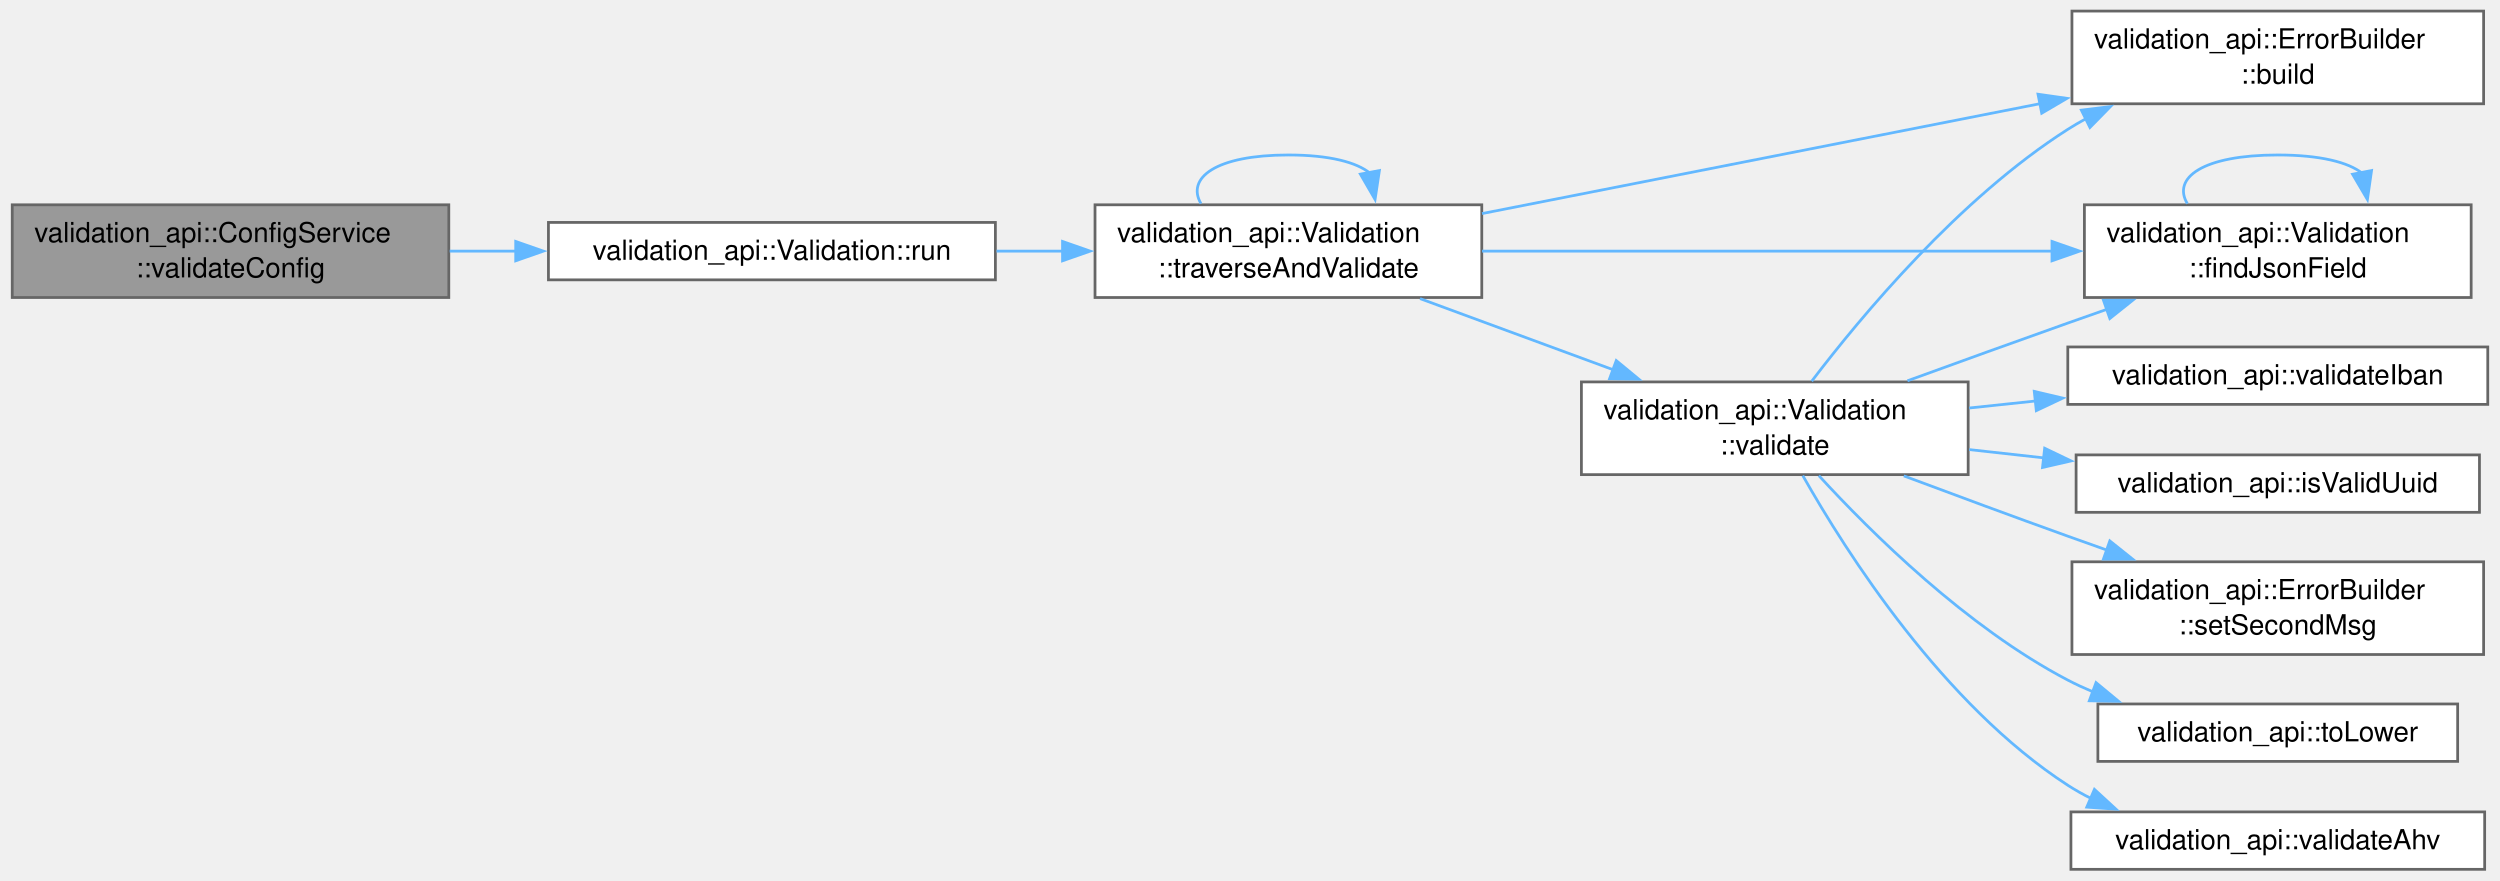
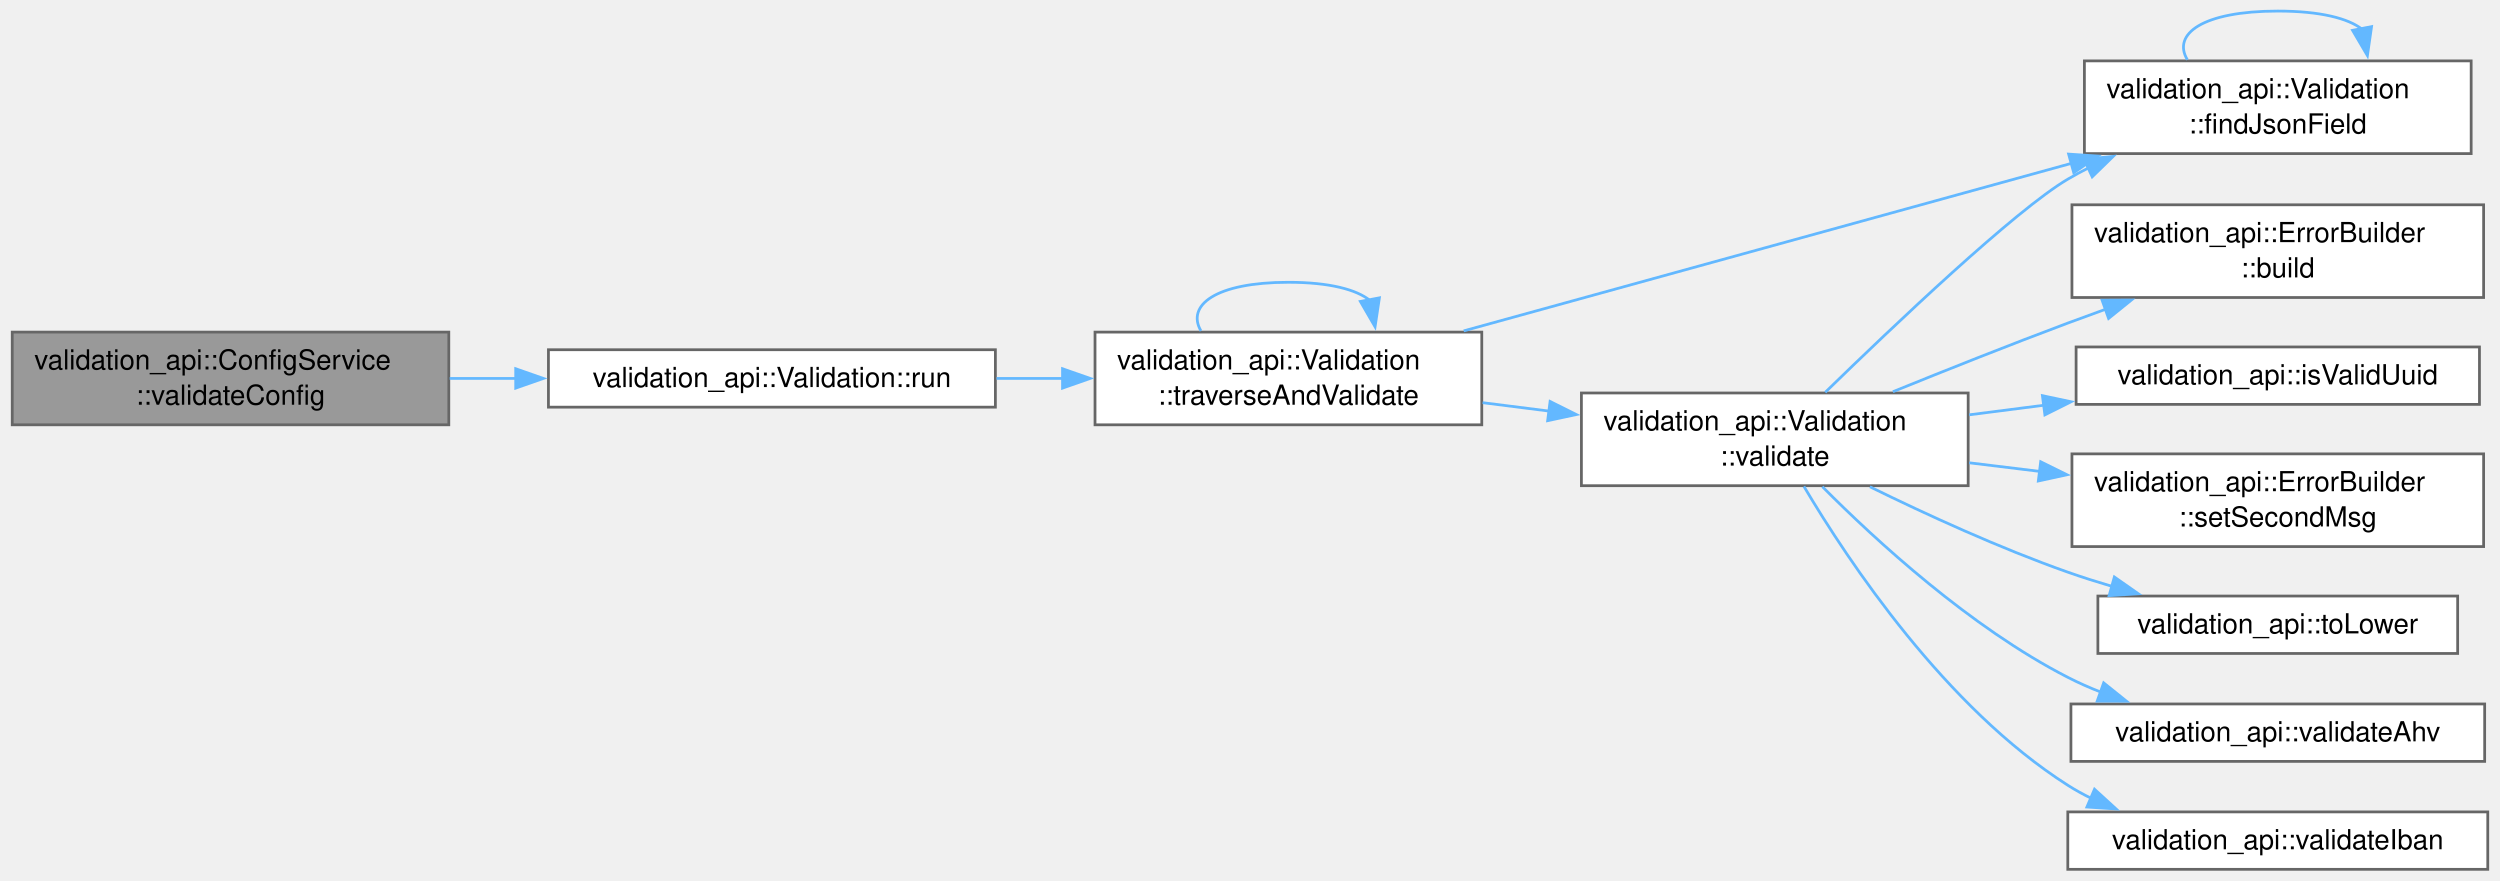
<svg xmlns="http://www.w3.org/2000/svg" xmlns:xlink="http://www.w3.org/1999/xlink" width="903pt" height="318pt" viewBox="0.00 0.00 902.50 318.12">
  <g id="graph0" class="graph" transform="scale(1 1) rotate(0) translate(4 314.12)">
    <g id="Node000001" class="node">
      <g id="a_Node000001">
        <a xlink:title="getConfigs method">
-           <polygon fill="#999999" stroke="#666666" points="157.75,-240.12 0,-240.12 0,-206.62 157.75,-206.62 157.75,-240.12" />
-           <text text-anchor="start" x="8" y="-226.62" font-family="Helvetica,sans-Serif" font-size="10.00">validation_api::ConfigService</text>
-           <text text-anchor="middle" x="78.88" y="-213.88" font-family="Helvetica,sans-Serif" font-size="10.00">::validateConfig</text>
+           <polygon fill="#999999" stroke="#666666" points="157.75,-194.12 0,-194.12 0,-160.62 157.75,-160.62 157.75,-194.12" />
+           <text text-anchor="start" x="8" y="-180.62" font-family="Helvetica,sans-Serif" font-size="10.00">validation_api::ConfigService</text>
+           <text text-anchor="middle" x="78.88" y="-167.88" font-family="Helvetica,sans-Serif" font-size="10.00">::validateConfig</text>
        </a>
      </g>
    </g>
    <g id="Node000002" class="node">
      <g id="a_Node000002">
        <a xlink:href="classvalidation__api_1_1Validation.html#ac6c337d3af39943a8e603a5f21f5922a" target="_top" xlink:title=" ">
-           <polygon fill="white" stroke="#666666" points="355.25,-233.75 193.75,-233.75 193.75,-213 355.25,-213 355.25,-233.75" />
-           <text text-anchor="middle" x="274.5" y="-220.25" font-family="Helvetica,sans-Serif" font-size="10.00">validation_api::Validation::run</text>
+           <polygon fill="white" stroke="#666666" points="355.25,-187.75 193.75,-187.75 193.75,-167 355.25,-167 355.25,-187.75" />
+           <text text-anchor="middle" x="274.5" y="-174.25" font-family="Helvetica,sans-Serif" font-size="10.00">validation_api::Validation::run</text>
        </a>
      </g>
    </g>
    <g id="edge1_Node000001_Node000002" class="edge">
      <g id="a_edge1_Node000001_Node000002">
        <a xlink:title=" ">
-           <path fill="none" stroke="#63b8ff" d="M158.07,-223.38C165.99,-223.38 174.08,-223.38 182.12,-223.38" />
-           <polygon fill="#63b8ff" stroke="#63b8ff" points="181.92,-226.88 191.92,-223.38 181.92,-219.88 181.92,-226.88" />
+           <path fill="none" stroke="#63b8ff" d="M158.07,-177.38C165.99,-177.38 174.08,-177.38 182.12,-177.38" />
+           <polygon fill="#63b8ff" stroke="#63b8ff" points="181.92,-180.88 191.92,-177.38 181.92,-173.88 181.92,-180.88" />
        </a>
      </g>
    </g>
    <g id="Node000003" class="node">
      <g id="a_Node000003">
        <a xlink:href="classvalidation__api_1_1Validation.html#a3c8146fc89af5b8cef0c1bb6c9d473f2" target="_top" xlink:title="Traverse through the json object and validate the fields.">
-           <polygon fill="white" stroke="#666666" points="531,-240.12 391.25,-240.12 391.25,-206.62 531,-206.62 531,-240.12" />
-           <text text-anchor="start" x="399.25" y="-226.62" font-family="Helvetica,sans-Serif" font-size="10.00">validation_api::Validation</text>
-           <text text-anchor="middle" x="461.12" y="-213.88" font-family="Helvetica,sans-Serif" font-size="10.00">::traverseAndValidate</text>
+           <polygon fill="white" stroke="#666666" points="531,-194.12 391.25,-194.12 391.25,-160.62 531,-160.62 531,-194.12" />
+           <text text-anchor="start" x="399.25" y="-180.62" font-family="Helvetica,sans-Serif" font-size="10.00">validation_api::Validation</text>
+           <text text-anchor="middle" x="461.12" y="-167.88" font-family="Helvetica,sans-Serif" font-size="10.00">::traverseAndValidate</text>
        </a>
      </g>
    </g>
    <g id="edge2_Node000002_Node000003" class="edge">
      <g id="a_edge2_Node000002_Node000003">
        <a xlink:title=" ">
-           <path fill="none" stroke="#63b8ff" d="M355.67,-223.38C363.59,-223.38 371.62,-223.38 379.53,-223.38" />
-           <polygon fill="#63b8ff" stroke="#63b8ff" points="379.51,-226.88 389.51,-223.38 379.51,-219.88 379.51,-226.88" />
-         </a>
-       </g>
-     </g>
-     <g id="edge6_Node000003_Node000003" class="edge">
-       <g id="a_edge6_Node000003_Node000003">
-         <a xlink:title=" ">
-           <path fill="none" stroke="#63b8ff" d="M429.53,-240.54C424.16,-249.74 434.69,-258.12 461.12,-258.12 475.99,-258.12 485.83,-255.47 490.64,-251.51" />
-           <polygon fill="#63b8ff" stroke="#63b8ff" points="494.01,-252.5 492.44,-242.03 487.13,-251.2 494.01,-252.5" />
+           <path fill="none" stroke="#63b8ff" d="M355.67,-177.38C363.59,-177.38 371.62,-177.38 379.53,-177.38" />
+           <polygon fill="#63b8ff" stroke="#63b8ff" points="379.51,-180.88 389.51,-177.38 379.51,-173.88 379.51,-180.88" />
+         </a>
+       </g>
+     </g>
+     <g id="edge5_Node000003_Node000003" class="edge">
+       <g id="a_edge5_Node000003_Node000003">
+         <a xlink:title=" ">
+           <path fill="none" stroke="#63b8ff" d="M429.53,-194.54C424.16,-203.74 434.69,-212.12 461.12,-212.12 475.99,-212.12 485.83,-209.47 490.64,-205.51" />
+           <polygon fill="#63b8ff" stroke="#63b8ff" points="494.01,-206.5 492.44,-196.03 487.13,-205.2 494.01,-206.5" />
        </a>
      </g>
    </g>
    <g id="Node000004" class="node">
      <g id="a_Node000004">
-         <a xlink:href="classvalidation__api_1_1ErrorBuilder.html#a84327bbfe6c61e7be6966acc41ba6087" target="_top" xlink:title="Set the First Msg object.">
-           <polygon fill="white" stroke="#666666" points="893,-310.12 744.25,-310.12 744.25,-276.62 893,-276.62 893,-310.12" />
-           <text text-anchor="start" x="752.25" y="-296.62" font-family="Helvetica,sans-Serif" font-size="10.00">validation_api::ErrorBuilder</text>
-           <text text-anchor="middle" x="818.62" y="-283.88" font-family="Helvetica,sans-Serif" font-size="10.00">::build</text>
+         <a xlink:href="classvalidation__api_1_1Validation.html#a2005828d7e475090ef5a895348bfb760" target="_top" xlink:title=" ">
+           <polygon fill="white" stroke="#666666" points="888.5,-292.12 748.75,-292.12 748.75,-258.62 888.5,-258.62 888.5,-292.12" />
+           <text text-anchor="start" x="756.75" y="-278.62" font-family="Helvetica,sans-Serif" font-size="10.00">validation_api::Validation</text>
+           <text text-anchor="middle" x="818.62" y="-265.88" font-family="Helvetica,sans-Serif" font-size="10.00">::findJsonField</text>
        </a>
      </g>
    </g>
    <g id="edge3_Node000003_Node000004" class="edge">
      <g id="a_edge3_Node000003_Node000004">
        <a xlink:title=" ">
-           <path fill="none" stroke="#63b8ff" d="M531.09,-236.95C588.69,-248.3 671.04,-264.51 732.69,-276.65" />
-           <polygon fill="#63b8ff" stroke="#63b8ff" points="731.98,-280.08 742.47,-278.58 733.33,-273.21 731.98,-280.08" />
+           <path fill="none" stroke="#63b8ff" d="M524.46,-194.56C585.73,-211.45 679.24,-237.23 744.11,-255.11" />
+           <polygon fill="#63b8ff" stroke="#63b8ff" points="743.04,-258.44 753.61,-257.73 744.9,-251.7 743.04,-258.44" />
        </a>
      </g>
    </g>
    <g id="Node000005" class="node">
      <g id="a_Node000005">
-         <a xlink:href="classvalidation__api_1_1Validation.html#a2005828d7e475090ef5a895348bfb760" target="_top" xlink:title=" ">
-           <polygon fill="white" stroke="#666666" points="888.5,-240.12 748.75,-240.12 748.75,-206.62 888.5,-206.62 888.5,-240.12" />
-           <text text-anchor="start" x="756.75" y="-226.62" font-family="Helvetica,sans-Serif" font-size="10.00">validation_api::Validation</text>
-           <text text-anchor="middle" x="818.62" y="-213.88" font-family="Helvetica,sans-Serif" font-size="10.00">::findJsonField</text>
-         </a>
-       </g>
-     </g>
-     <g id="edge4_Node000003_Node000005" class="edge">
-       <g id="a_edge4_Node000003_Node000005">
-         <a xlink:title=" ">
-           <path fill="none" stroke="#63b8ff" d="M531.09,-223.38C590.11,-223.38 675.13,-223.38 737.23,-223.38" />
-           <polygon fill="#63b8ff" stroke="#63b8ff" points="737.04,-226.88 747.04,-223.38 737.04,-219.88 737.04,-226.88" />
+         <a xlink:href="classvalidation__api_1_1Validation.html#a1cc0802269d88c233ad3c3d1d6c3dd12" target="_top" xlink:title=" ">
+           <polygon fill="white" stroke="#666666" points="706.75,-172.12 567,-172.12 567,-138.62 706.75,-138.62 706.75,-172.12" />
+           <text text-anchor="start" x="575" y="-158.62" font-family="Helvetica,sans-Serif" font-size="10.00">validation_api::Validation</text>
+           <text text-anchor="middle" x="636.88" y="-145.88" font-family="Helvetica,sans-Serif" font-size="10.00">::validate</text>
+         </a>
+       </g>
+     </g>
+     <g id="edge6_Node000003_Node000005" class="edge">
+       <g id="a_edge6_Node000003_Node000005">
+         <a xlink:title=" ">
+           <path fill="none" stroke="#63b8ff" d="M531.29,-168.62C539.21,-167.62 547.32,-166.59 555.37,-165.57" />
+           <polygon fill="#63b8ff" stroke="#63b8ff" points="555.68,-169.06 565.16,-164.33 554.8,-162.11 555.68,-169.06" />
+         </a>
+       </g>
+     </g>
+     <g id="edge4_Node000004_Node000004" class="edge">
+       <g id="a_edge4_Node000004_Node000004">
+         <a xlink:title=" ">
+           <path fill="none" stroke="#63b8ff" d="M785.95,-292.54C780.4,-301.74 791.29,-310.12 818.62,-310.12 834,-310.12 844.17,-307.47 849.14,-303.51" />
+           <polygon fill="#63b8ff" stroke="#63b8ff" points="852.51,-304.51 851.01,-294.02 845.64,-303.16 852.51,-304.51" />
+         </a>
+       </g>
+     </g>
+     <g id="edge8_Node000005_Node000004" class="edge">
+       <g id="a_edge8_Node000005_Node000004">
+         <a xlink:title=" ">
+           <path fill="none" stroke="#63b8ff" d="M655.1,-172.36C679.64,-196.27 723.79,-238.2 742.75,-249.38 745.19,-250.81 747.72,-252.18 750.31,-253.5" />
+           <polygon fill="#63b8ff" stroke="#63b8ff" points="748.62,-256.57 759.16,-257.61 751.57,-250.22 748.62,-256.57" />
        </a>
      </g>
    </g>
    <g id="Node000006" class="node">
      <g id="a_Node000006">
-         <a xlink:href="classvalidation__api_1_1Validation.html#a1cc0802269d88c233ad3c3d1d6c3dd12" target="_top" xlink:title=" ">
-           <polygon fill="white" stroke="#666666" points="706.75,-176.12 567,-176.12 567,-142.62 706.75,-142.62 706.75,-176.12" />
-           <text text-anchor="start" x="575" y="-162.62" font-family="Helvetica,sans-Serif" font-size="10.00">validation_api::Validation</text>
-           <text text-anchor="middle" x="636.88" y="-149.88" font-family="Helvetica,sans-Serif" font-size="10.00">::validate</text>
-         </a>
-       </g>
-     </g>
-     <g id="edge7_Node000003_Node000006" class="edge">
-       <g id="a_edge7_Node000003_Node000006">
-         <a xlink:title=" ">
-           <path fill="none" stroke="#63b8ff" d="M508.69,-206.22C530.21,-198.3 555.97,-188.81 578.66,-180.45" />
-           <polygon fill="#63b8ff" stroke="#63b8ff" points="579.59,-183.84 587.76,-177.1 577.17,-177.27 579.59,-183.84" />
-         </a>
-       </g>
-     </g>
-     <g id="edge5_Node000005_Node000005" class="edge">
-       <g id="a_edge5_Node000005_Node000005">
-         <a xlink:title=" ">
-           <path fill="none" stroke="#63b8ff" d="M785.95,-240.54C780.4,-249.74 791.29,-258.12 818.62,-258.12 834,-258.12 844.17,-255.47 849.14,-251.51" />
-           <polygon fill="#63b8ff" stroke="#63b8ff" points="852.51,-252.51 851.01,-242.02 845.64,-251.16 852.51,-252.51" />
-         </a>
-       </g>
-     </g>
-     <g id="edge8_Node000006_Node000004" class="edge">
-       <g id="a_edge8_Node000006_Node000004">
-         <a xlink:title=" ">
-           <path fill="none" stroke="#63b8ff" d="M650.22,-176.38C668.14,-199.93 703.51,-242.38 742.75,-267.38 744.87,-268.73 747.07,-270.02 749.33,-271.25" />
-           <polygon fill="#63b8ff" stroke="#63b8ff" points="747.65,-274.32 758.16,-275.61 750.75,-268.05 747.65,-274.32" />
-         </a>
-       </g>
-     </g>
-     <g id="edge9_Node000006_Node000005" class="edge">
-       <g id="a_edge9_Node000006_Node000005">
-         <a xlink:title=" ">
-           <path fill="none" stroke="#63b8ff" d="M684.81,-176.53C702.9,-183.11 723.77,-190.64 742.75,-197.38 747.4,-199.02 752.21,-200.72 757.06,-202.42" />
-           <polygon fill="#63b8ff" stroke="#63b8ff" points="755.63,-205.63 766.22,-205.63 757.94,-199.02 755.63,-205.63" />
+         <a xlink:href="classvalidation__api_1_1ErrorBuilder.html#a84327bbfe6c61e7be6966acc41ba6087" target="_top" xlink:title=" ">
+           <polygon fill="white" stroke="#666666" points="893,-240.12 744.25,-240.12 744.25,-206.62 893,-206.62 893,-240.12" />
+           <text text-anchor="start" x="752.25" y="-226.62" font-family="Helvetica,sans-Serif" font-size="10.00">validation_api::ErrorBuilder</text>
+           <text text-anchor="middle" x="818.62" y="-213.88" font-family="Helvetica,sans-Serif" font-size="10.00">::build</text>
+         </a>
+       </g>
+     </g>
+     <g id="edge7_Node000005_Node000006" class="edge">
+       <g id="a_edge7_Node000005_Node000006">
+         <a xlink:title=" ">
+           <path fill="none" stroke="#63b8ff" d="M679.55,-172.58C698.72,-180.36 721.81,-189.55 742.75,-197.38 747.17,-199.03 751.76,-200.7 756.38,-202.37" />
+           <polygon fill="#63b8ff" stroke="#63b8ff" points="755.14,-205.65 765.74,-205.71 757.49,-199.05 755.14,-205.65" />
        </a>
      </g>
    </g>
    <g id="Node000007" class="node">
      <g id="a_Node000007">
        <a xlink:href="namespacevalidation__api.html#ac19e25b4d8364b0f52152440dd5ecbda" target="_top" xlink:title=" ">
-           <polygon fill="white" stroke="#666666" points="891.5,-149.75 745.75,-149.75 745.75,-129 891.5,-129 891.5,-149.75" />
-           <text text-anchor="middle" x="818.62" y="-136.25" font-family="Helvetica,sans-Serif" font-size="10.00">validation_api::isValidUuid</text>
-         </a>
-       </g>
-     </g>
-     <g id="edge10_Node000006_Node000007" class="edge">
-       <g id="a_edge10_Node000006_Node000007">
-         <a xlink:title=" ">
-           <path fill="none" stroke="#63b8ff" d="M707.11,-151.67C715.95,-150.69 725.06,-149.67 734.08,-148.67" />
-           <polygon fill="#63b8ff" stroke="#63b8ff" points="734.39,-152.16 743.94,-147.57 733.61,-145.2 734.39,-152.16" />
+           <polygon fill="white" stroke="#666666" points="891.5,-188.75 745.75,-188.75 745.75,-168 891.5,-168 891.5,-188.75" />
+           <text text-anchor="middle" x="818.62" y="-175.25" font-family="Helvetica,sans-Serif" font-size="10.00">validation_api::isValidUuid</text>
+         </a>
+       </g>
+     </g>
+     <g id="edge9_Node000005_Node000007" class="edge">
+       <g id="a_edge9_Node000005_Node000007">
+         <a xlink:title=" ">
+           <path fill="none" stroke="#63b8ff" d="M707.11,-164.23C715.95,-165.36 725.06,-166.53 734.08,-167.69" />
+           <polygon fill="#63b8ff" stroke="#63b8ff" points="733.58,-171.15 743.94,-168.95 734.47,-164.21 733.58,-171.15" />
        </a>
      </g>
    </g>
    <g id="Node000008" class="node">
      <g id="a_Node000008">
-         <a xlink:href="classvalidation__api_1_1ErrorBuilder.html#a014e70c2f2b4a2ee879c363b4a2174f2" target="_top" xlink:title="Set the First Msg object.">
-           <polygon fill="white" stroke="#666666" points="893,-111.12 744.25,-111.12 744.25,-77.62 893,-77.62 893,-111.12" />
-           <text text-anchor="start" x="752.25" y="-97.62" font-family="Helvetica,sans-Serif" font-size="10.00">validation_api::ErrorBuilder</text>
-           <text text-anchor="middle" x="818.62" y="-84.88" font-family="Helvetica,sans-Serif" font-size="10.00">::setSecondMsg</text>
-         </a>
-       </g>
-     </g>
-     <g id="edge11_Node000006_Node000008" class="edge">
-       <g id="a_edge11_Node000006_Node000008">
-         <a xlink:title=" ">
-           <path fill="none" stroke="#63b8ff" d="M683.48,-142.17C701.86,-135.3 723.28,-127.37 742.75,-120.38 747.39,-118.71 752.2,-117 757.04,-115.29" />
-           <polygon fill="#63b8ff" stroke="#63b8ff" points="757.93,-118.68 766.2,-112.07 755.61,-112.08 757.93,-118.68" />
+         <a xlink:href="classvalidation__api_1_1ErrorBuilder.html#a014e70c2f2b4a2ee879c363b4a2174f2" target="_top" xlink:title=" ">
+           <polygon fill="white" stroke="#666666" points="893,-150.12 744.25,-150.12 744.25,-116.62 893,-116.62 893,-150.12" />
+           <text text-anchor="start" x="752.25" y="-136.62" font-family="Helvetica,sans-Serif" font-size="10.00">validation_api::ErrorBuilder</text>
+           <text text-anchor="middle" x="818.62" y="-123.88" font-family="Helvetica,sans-Serif" font-size="10.00">::setSecondMsg</text>
+         </a>
+       </g>
+     </g>
+     <g id="edge10_Node000005_Node000008" class="edge">
+       <g id="a_edge10_Node000005_Node000008">
+         <a xlink:title=" ">
+           <path fill="none" stroke="#63b8ff" d="M707.11,-146.9C715.5,-145.87 724.15,-144.82 732.73,-143.77" />
+           <polygon fill="#63b8ff" stroke="#63b8ff" points="732.95,-147.27 742.45,-142.58 732.1,-140.32 732.95,-147.27" />
        </a>
      </g>
    </g>
    <g id="Node000009" class="node">
      <g id="a_Node000009">
        <a xlink:href="namespacevalidation__api.html#a6dd56dcf7358b332bb906a2d27fddd0b" target="_top" xlink:title="Converts string to all lowercase.">
-           <polygon fill="white" stroke="#666666" points="883.62,-59.75 753.62,-59.75 753.62,-39 883.62,-39 883.62,-59.75" />
-           <text text-anchor="middle" x="818.62" y="-46.25" font-family="Helvetica,sans-Serif" font-size="10.00">validation_api::toLower</text>
-         </a>
-       </g>
-     </g>
-     <g id="edge12_Node000006_Node000009" class="edge">
-       <g id="a_edge12_Node000006_Node000009">
-         <a xlink:title=" ">
-           <path fill="none" stroke="#63b8ff" d="M652.8,-142.26C671.7,-121.66 706.22,-87.47 742.75,-68.38 745.65,-66.86 748.67,-65.46 751.77,-64.17" />
-           <polygon fill="#63b8ff" stroke="#63b8ff" points="752.95,-67.47 761.12,-60.71 750.52,-60.9 752.95,-67.47" />
+           <polygon fill="white" stroke="#666666" points="883.62,-98.75 753.62,-98.75 753.62,-78 883.62,-78 883.62,-98.75" />
+           <text text-anchor="middle" x="818.62" y="-85.25" font-family="Helvetica,sans-Serif" font-size="10.00">validation_api::toLower</text>
+         </a>
+       </g>
+     </g>
+     <g id="edge11_Node000005_Node000009" class="edge">
+       <g id="a_edge11_Node000005_Node000009">
+         <a xlink:title=" ">
+           <path fill="none" stroke="#63b8ff" d="M671.24,-138.23C691.54,-128.27 718.2,-116.03 742.75,-107.38 747.99,-105.53 753.5,-103.78 759.05,-102.15" />
+           <polygon fill="#63b8ff" stroke="#63b8ff" points="759.57,-105.64 768.25,-99.57 757.68,-98.9 759.57,-105.64" />
        </a>
      </g>
    </g>
    <g id="Node000010" class="node">
      <g id="a_Node000010">
        <a xlink:href="namespacevalidation__api.html#aae32fd7a0b5886a49454679d46ed4bd1" target="_top" xlink:title="Validates Ahv string.">
-           <polygon fill="white" stroke="#666666" points="893.38,-20.75 743.88,-20.75 743.88,0 893.38,0 893.38,-20.75" />
-           <text text-anchor="middle" x="818.62" y="-7.25" font-family="Helvetica,sans-Serif" font-size="10.00">validation_api::validateAhv</text>
-         </a>
-       </g>
-     </g>
-     <g id="edge13_Node000006_Node000010" class="edge">
-       <g id="a_edge13_Node000006_Node000010">
-         <a xlink:title=" ">
-           <path fill="none" stroke="#63b8ff" d="M647,-142.26C662.74,-114.43 697.69,-59.55 742.75,-30.38 745.45,-28.63 748.3,-27.03 751.24,-25.57" />
-           <polygon fill="#63b8ff" stroke="#63b8ff" points="752.37,-28.9 760.17,-21.73 749.6,-22.47 752.37,-28.9" />
+           <polygon fill="white" stroke="#666666" points="893.38,-59.75 743.88,-59.75 743.88,-39 893.38,-39 893.38,-59.75" />
+           <text text-anchor="middle" x="818.62" y="-46.25" font-family="Helvetica,sans-Serif" font-size="10.00">validation_api::validateAhv</text>
+         </a>
+       </g>
+     </g>
+     <g id="edge12_Node000005_Node000010" class="edge">
+       <g id="a_edge12_Node000005_Node000010">
+         <a xlink:title=" ">
+           <path fill="none" stroke="#63b8ff" d="M654.06,-138.27C673.39,-118.82 707.55,-87.43 742.75,-69.38 746.61,-67.39 750.69,-65.59 754.87,-63.96" />
+           <polygon fill="#63b8ff" stroke="#63b8ff" points="755.71,-67.38 763.97,-60.75 753.37,-60.78 755.71,-67.38" />
        </a>
      </g>
    </g>
    <g id="Node000011" class="node">
      <g id="a_Node000011">
        <a xlink:href="namespacevalidation__api.html#a0a2b975e162ced567ba3a6075684092a" target="_top" xlink:title="Validates Iban string.">
-           <polygon fill="white" stroke="#666666" points="894.5,-188.75 742.75,-188.75 742.75,-168 894.5,-168 894.5,-188.75" />
-           <text text-anchor="middle" x="818.62" y="-175.25" font-family="Helvetica,sans-Serif" font-size="10.00">validation_api::validateIban</text>
-         </a>
-       </g>
-     </g>
-     <g id="edge14_Node000006_Node000011" class="edge">
-       <g id="a_edge14_Node000006_Node000011">
-         <a xlink:title=" ">
-           <path fill="none" stroke="#63b8ff" d="M707.11,-166.69C714.98,-167.53 723.07,-168.38 731.12,-169.23" />
-           <polygon fill="#63b8ff" stroke="#63b8ff" points="730.63,-172.7 740.94,-170.27 731.37,-165.74 730.63,-172.7" />
+           <polygon fill="white" stroke="#666666" points="894.5,-20.75 742.75,-20.75 742.75,0 894.5,0 894.5,-20.75" />
+           <text text-anchor="middle" x="818.62" y="-7.25" font-family="Helvetica,sans-Serif" font-size="10.00">validation_api::validateIban</text>
+         </a>
+       </g>
+     </g>
+     <g id="edge13_Node000005_Node000011" class="edge">
+       <g id="a_edge13_Node000005_Node000011">
+         <a xlink:title=" ">
+           <path fill="none" stroke="#63b8ff" d="M647.4,-138.36C663.46,-111.26 698.54,-58.52 742.75,-30.38 745.46,-28.65 748.32,-27.07 751.28,-25.63" />
+           <polygon fill="#63b8ff" stroke="#63b8ff" points="752.4,-28.95 760.22,-21.81 749.65,-22.51 752.4,-28.95" />
        </a>
      </g>
    </g>
  </g>
</svg>
